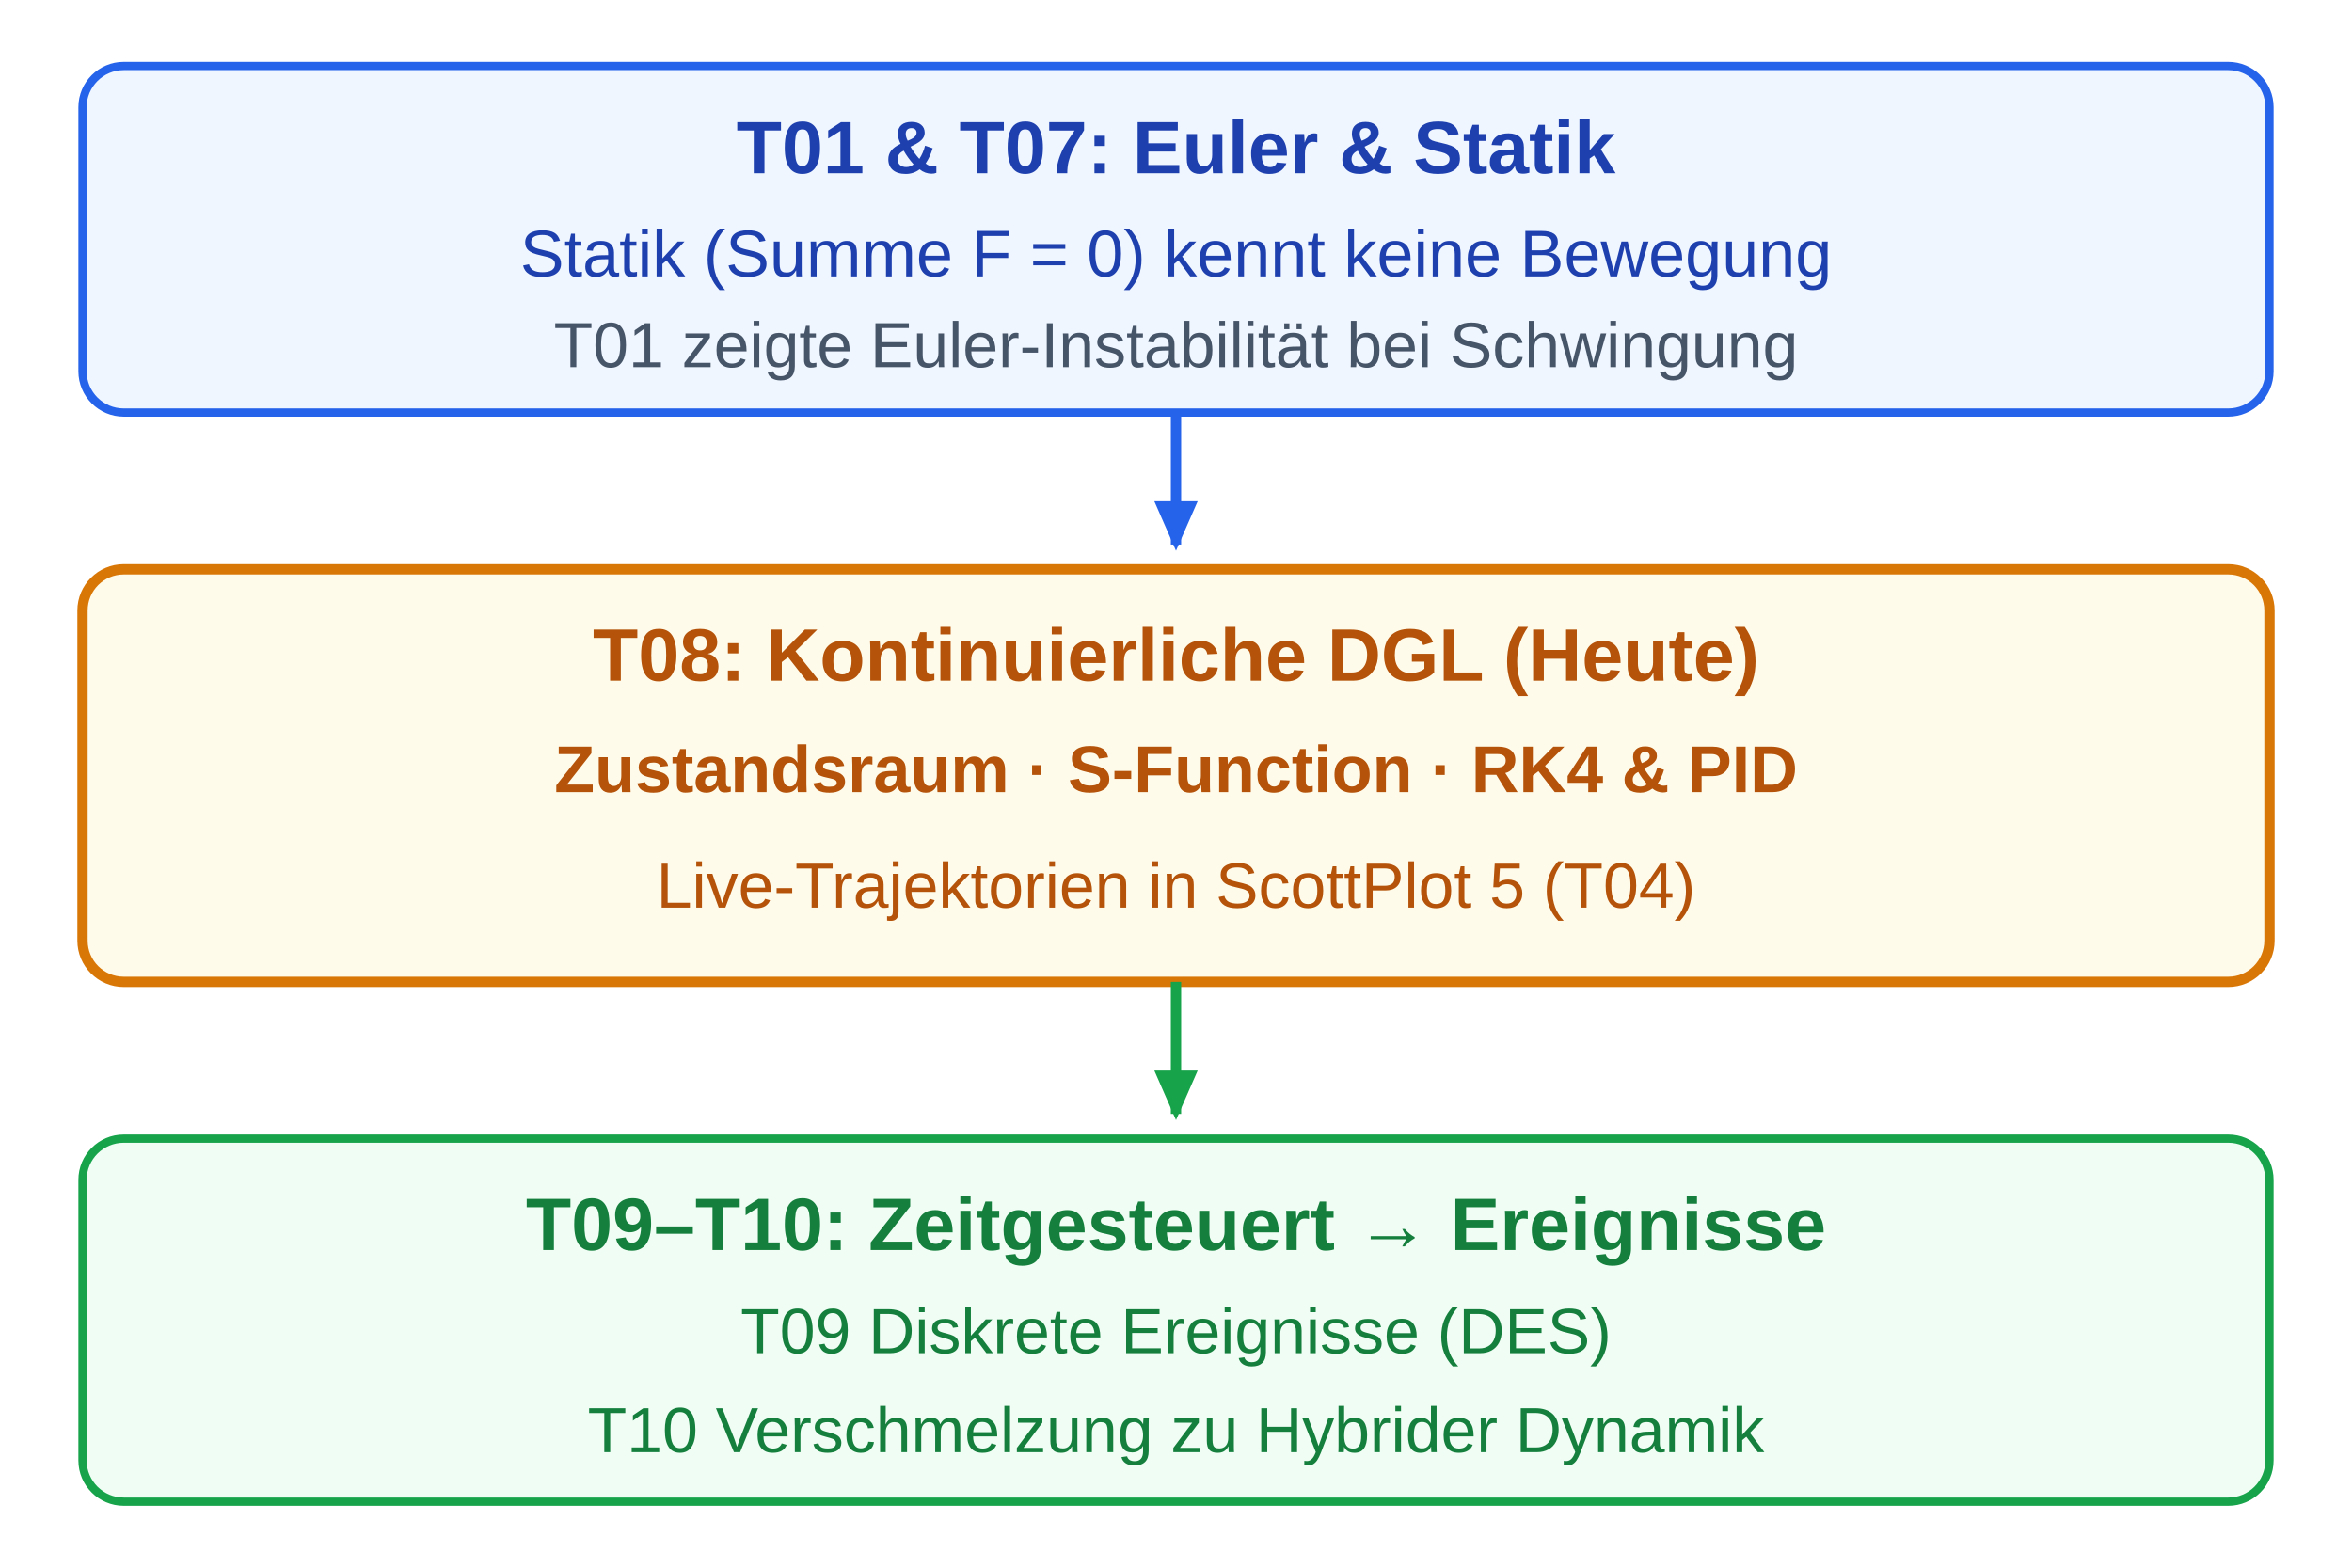
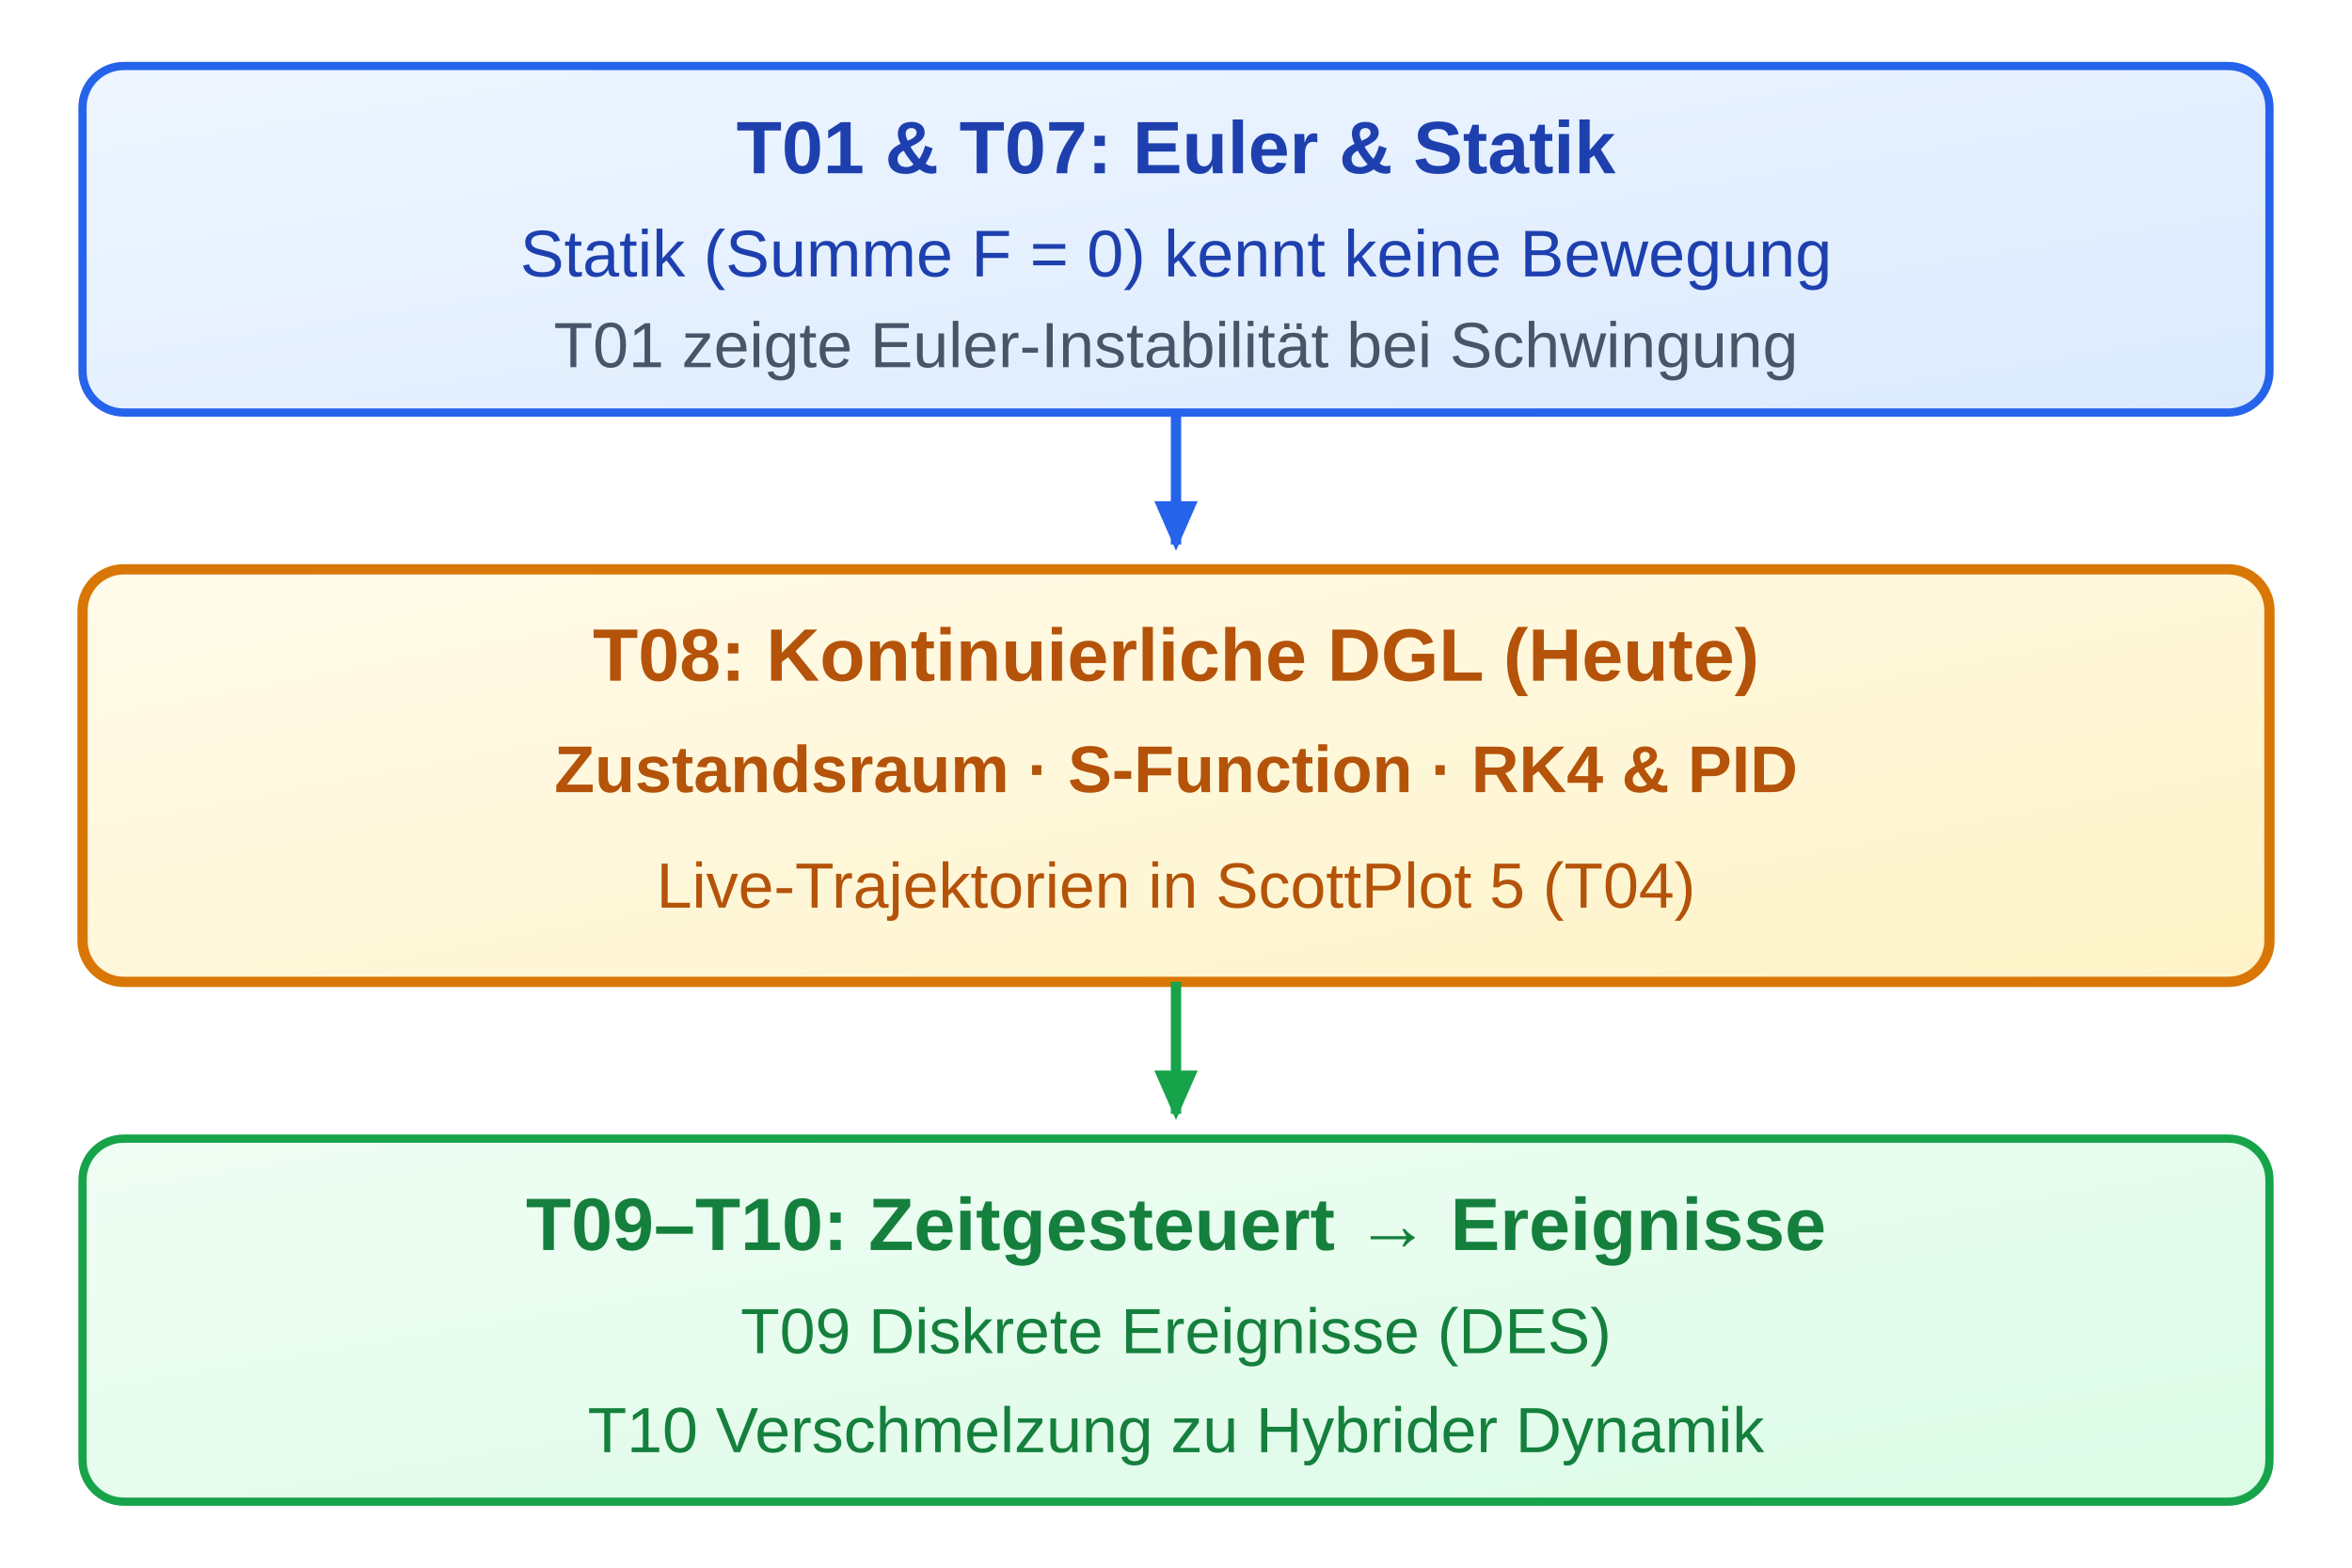
<svg xmlns="http://www.w3.org/2000/svg" viewBox="-45 0 570 380" width="570" height="380">
  <defs>
+     <linearGradient id="grad-sem-primary" x1="0%" y1="0%" x2="100%" y2="100%">
+       <stop offset="0%" stop-color="#eff6ff" />
+       <stop offset="100%" stop-color="#dbeafe" />
+     </linearGradient>
+     <linearGradient id="grad-sem-success" x1="0%" y1="0%" x2="100%" y2="100%">
+       <stop offset="0%" stop-color="#f0fdf4" />
+       <stop offset="100%" stop-color="#dcfce7" />
+     </linearGradient>
+     <linearGradient id="grad-sem-warning" x1="0%" y1="0%" x2="100%" y2="100%">
+       <stop offset="0%" stop-color="#fffbeb" />
+       <stop offset="100%" stop-color="#fef3c7" />
+     </linearGradient>
+     <linearGradient id="grad-sem-muted" x1="0%" y1="0%" x2="100%" y2="100%">
+       <stop offset="0%" stop-color="#f8fafc" />
+       <stop offset="100%" stop-color="#e2e8f0" />
+     </linearGradient>
    <marker id="arrB" viewBox="0 0 10 10" refX="7" refY="5" markerWidth="6" markerHeight="6" orient="auto">
      <path class="sem-primary-fill" d="M 0 1.5 L 8 5 L 0 8.5 z" />
    </marker>
    <marker id="arrG" viewBox="0 0 10 10" refX="7" refY="5" markerWidth="6" markerHeight="6" orient="auto">
      <path class="sem-success-fill" d="M 0 1.5 L 8 5 L 0 8.5 z" />
    </marker>
    <style>
      
/* @svg-palette:start */
-       .sem-primary { fill: #eff6ff; stroke: #2563eb; }
-       .sem-primary-bg { fill: #eff6ff; stroke: none; }
+       .sem-primary { fill: url(#grad-sem-primary); stroke: #2563eb; }
+       .sem-primary-bg { fill: url(#grad-sem-primary); stroke: none; }
      .sem-primary-stroke { stroke: #2563eb; }
      .sem-primary-fill { fill: #2563eb; }
      .sem-primary-text { fill: #1e40af; }
-       .sem-success { fill: #f0fdf4; stroke: #16a34a; }
-       .sem-success-bg { fill: #f0fdf4; stroke: none; }
+       .sem-success { fill: url(#grad-sem-success); stroke: #16a34a; }
+       .sem-success-bg { fill: url(#grad-sem-success); stroke: none; }
      .sem-success-stroke { stroke: #16a34a; }
      .sem-success-fill { fill: #16a34a; }
      .sem-success-text { fill: #15803d; }
-       .sem-warning { fill: #fffbeb; stroke: #d97706; }
-       .sem-warning-bg { fill: #fffbeb; stroke: none; }
+       .sem-warning { fill: url(#grad-sem-warning); stroke: #d97706; }
+       .sem-warning-bg { fill: url(#grad-sem-warning); stroke: none; }
      .sem-warning-stroke { stroke: #d97706; }
      .sem-warning-fill { fill: #d97706; }
      .sem-warning-text { fill: #b45309; }
-       .sem-muted { fill: #f1f5f9; stroke: #94a3b8; }
-       .sem-muted-bg { fill: #f1f5f9; stroke: none; }
+       .sem-muted { fill: url(#grad-sem-muted); stroke: #94a3b8; }
+       .sem-muted-bg { fill: url(#grad-sem-muted); stroke: none; }
      .sem-muted-stroke { stroke: #94a3b8; }
      .sem-muted-fill { fill: #94a3b8; }
      .sem-muted-text { fill: #475569; }
      /* @svg-palette:end */
text { font-family: 'Segoe UI', Arial, Helvetica, sans-serif; }
    </style>
  </defs>
  <rect x="-45" y="0" width="570" height="380" fill="none" />
  <rect class="sem-primary" x="-25" y="16" width="530" height="84" rx="10" stroke-width="2" />
  <text class="sem-primary-text" x="240" y="42" font-size="18" font-weight="bold" text-anchor="middle">T01 &amp; T07: Euler &amp; Statik</text>
  <text class="sem-primary-text" x="240" y="67" font-size="16" text-anchor="middle">Statik (Summe F = 0) kennt keine Bewegung</text>
  <text class="sem-muted-text" x="240" y="89" font-size="15.5" text-anchor="middle">T01 zeigte Euler-Instabilität bei Schwingung</text>
  <line class="sem-primary-stroke" x1="240" y1="100" x2="240" y2="132" stroke-width="2.5" marker-end="url(#arrB)" />
  <rect class="sem-warning" x="-25" y="138" width="530" height="100" rx="10" stroke-width="2.5" />
  <text class="sem-warning-text" x="240" y="165" font-size="18" font-weight="bold" text-anchor="middle">T08: Kontinuierliche DGL (Heute)</text>
  <text class="sem-warning-text" x="240" y="192" font-size="16" font-weight="bold" text-anchor="middle">Zustandsraum · S-Function · RK4 &amp; PID</text>
  <text class="sem-warning-text" x="240" y="220" font-size="15.5" text-anchor="middle">Live-Trajektorien in ScottPlot 5 (T04)</text>
  <line class="sem-success-stroke" x1="240" y1="238" x2="240" y2="270" stroke-width="2.5" marker-end="url(#arrG)" />
  <rect class="sem-success" x="-25" y="276" width="530" height="88" rx="10" stroke-width="2" />
  <text class="sem-success-text" x="240" y="303" font-size="18" font-weight="bold" text-anchor="middle">T09–T10: Zeitgesteuert → Ereignisse</text>
  <text class="sem-success-text" x="240" y="328" font-size="15.5" text-anchor="middle">T09 Diskrete Ereignisse (DES)</text>
  <text class="sem-success-text" x="240" y="352" font-size="15.5" text-anchor="middle">T10 Verschmelzung zu Hybrider Dynamik</text>
</svg>
